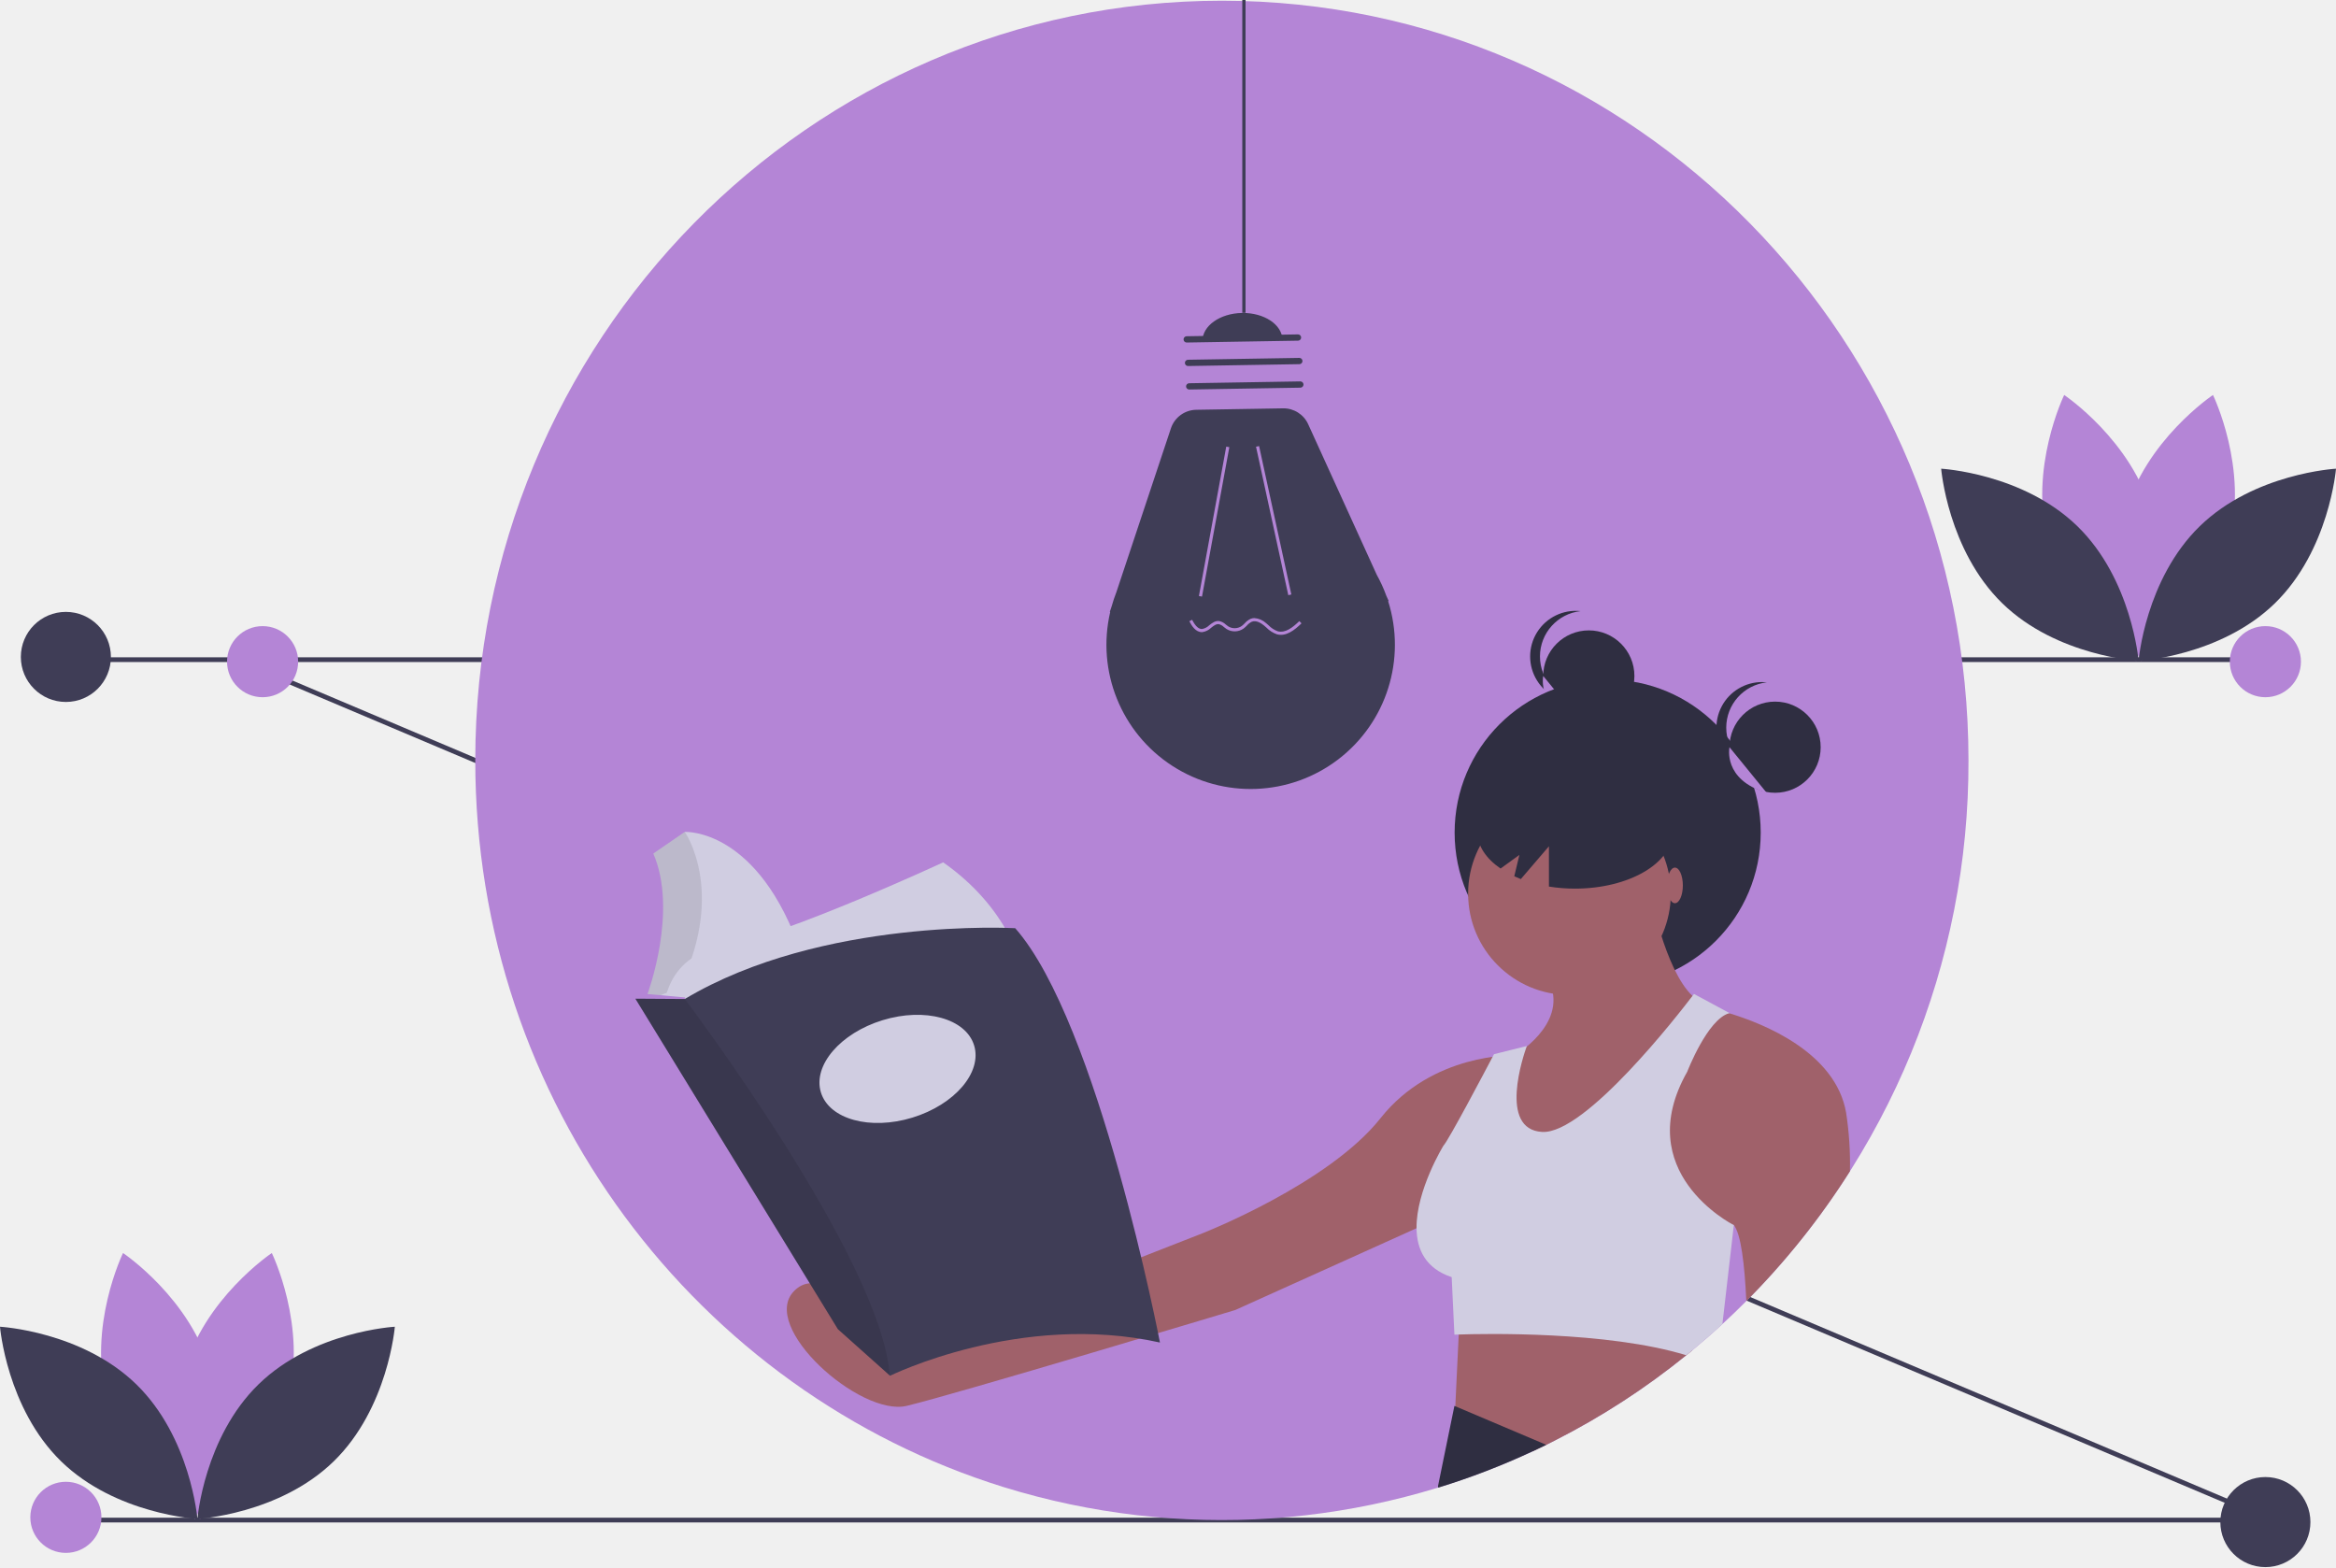
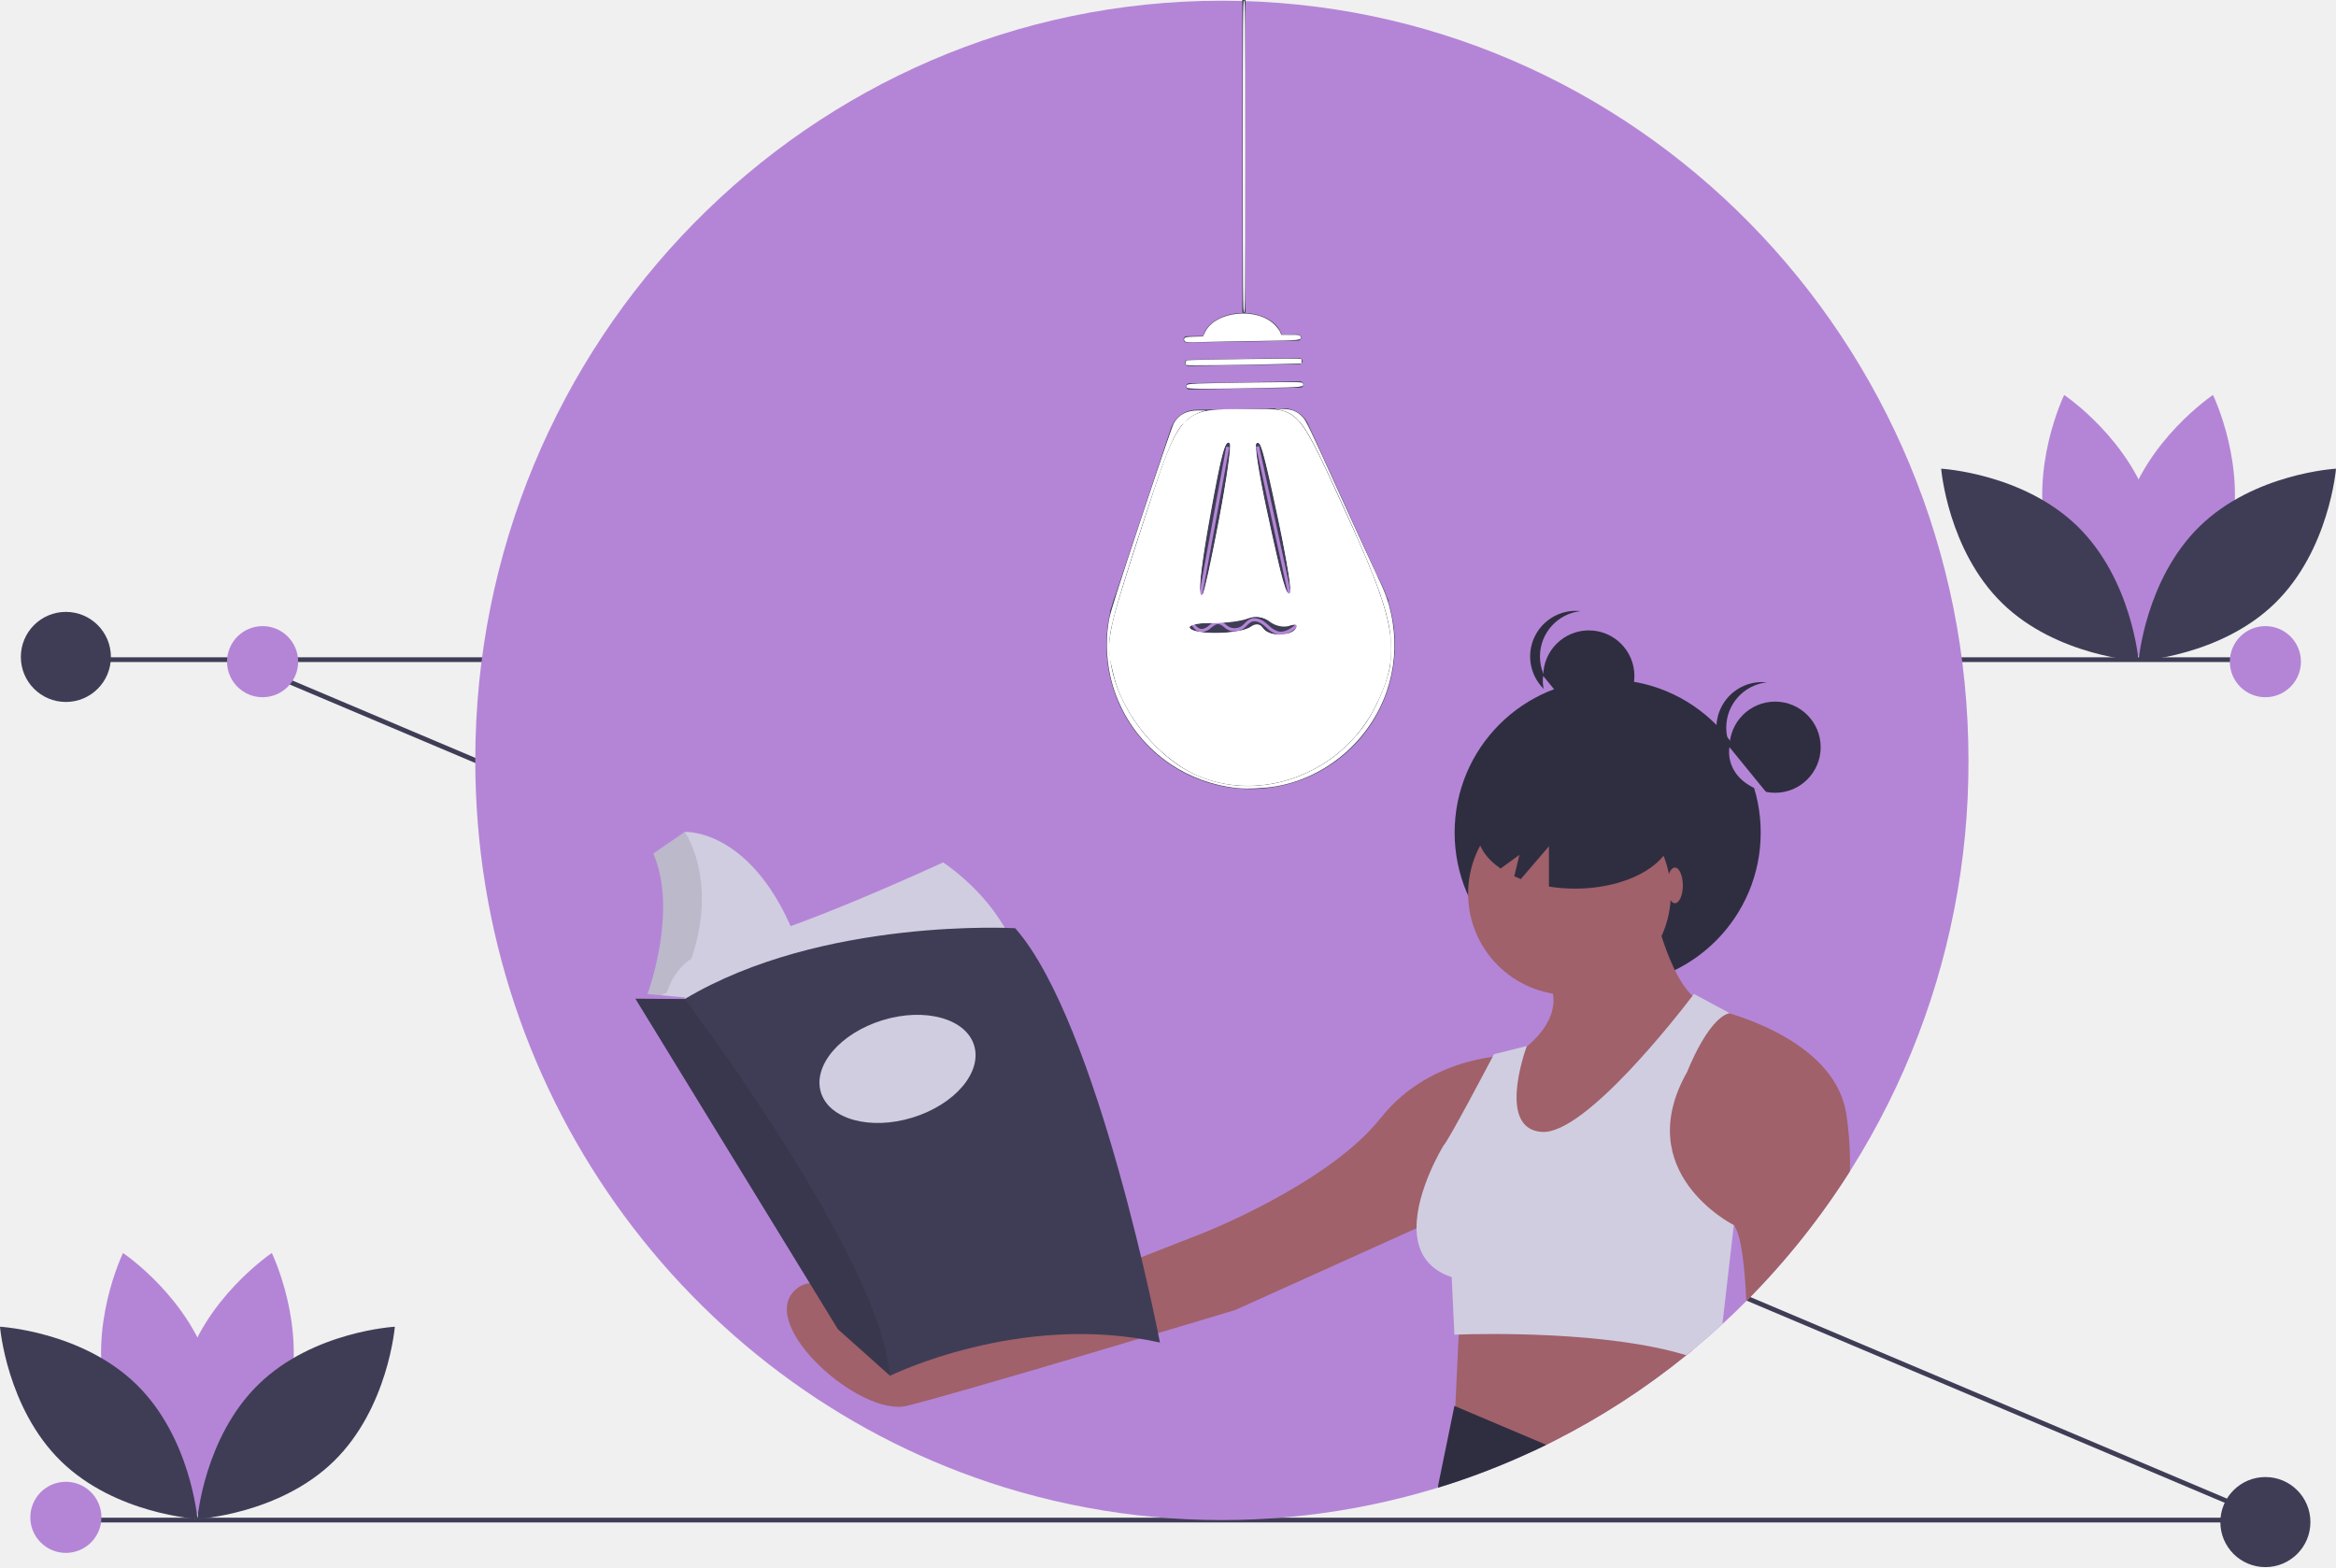
- <svg xmlns="http://www.w3.org/2000/svg" id="a0f4c522-d0e8-404b-95f8-59a6be9d5f61" data-name="Layer 1" width="985.587" height="661.152" viewBox="0 0 985.587 661.152">
-   <rect x="27.525" y="640.305" width="929" height="2" fill="#3f3d56" />
-   <rect x="634.231" y="123.652" width="2" height="929" transform="translate(-261.0931 815.3039) rotate(-67.07803)" fill="#3f3d56" />
-   <rect x="27.525" y="277.305" width="929" height="2" fill="#3f3d56" />
-   <path d="M937.731,449.652a322.068,322.068,0,0,1-93.73,228.11q-4.935,4.965-10.09,9.7-6.21,5.73-12.74,11.11c-.83.69-1.66,1.37-2.5,2.04a313.731,313.731,0,0,1-55.56,36.03c-1.17.59-2.34,1.18-3.52,1.76-1.87.92-3.76,1.82-5.65,2.7a311.18,311.18,0,0,1-223.25,15.15c-129.07-40.06-222.96-162.17-222.96-306.6,0-177.01,141.03-320.5,315-320.5S937.731,272.642,937.731,449.652Z" transform="translate(-107.2066 -128.8475)" fill="#b485d6" />
-   <path d="M692.866,382.419l.25-.01-.987-2.166a60.492,60.492,0,0,0-4.049-8.891L659.145,307.822a11.443,11.443,0,0,0-10.604-6.698l-36.644.61a11.443,11.443,0,0,0-10.666,7.826l-23.036,69.188a60.396,60.396,0,0,0-1.971,5.918l-.782,2.349.184-.007a60.852,60.852,0,1,0,117.24-4.589Z" transform="translate(-107.2066 -128.8475)" fill="#3f3d56" />
-   <rect x="587.42" y="348.245" width="64.08" height="1.323" transform="translate(57.5742 766.6238) rotate(-79.63351)" fill="#b485d6" />
-   <rect x="643.929" y="316.448" width="1.323" height="64.08" transform="translate(-166.5223 16.03118) rotate(-12.26435)" fill="#b485d6" />
-   <path d="M607.904,270.709l46.955-.782a1.323,1.323,0,0,1,.044,2.645l-46.955.782a1.323,1.323,0,1,1-.044-2.645Z" transform="translate(-107.2066 -128.8475)" fill="#3f3d56" />
-   <path d="M608.4,280.624l46.955-.782a1.323,1.323,0,1,1,.044,2.645l-46.955.782a1.323,1.323,0,0,1-.044-2.645Z" transform="translate(-107.2066 -128.8475)" fill="#3f3d56" />
-   <path d="M608.896,290.538l46.955-.782a1.323,1.323,0,0,1,.044,2.645l-46.955.782a1.323,1.323,0,0,1-.044-2.645Z" transform="translate(-107.2066 -128.8475)" fill="#3f3d56" />
-   <path d="M631.224,260.884c-9.314.155-16.778,5.472-16.671,11.875l33.728-.562C648.175,265.793,640.538,260.728,631.224,260.884Z" transform="translate(-107.2066 -128.8475)" fill="#3f3d56" />
-   <path d="M636.414,389.614a8.149,8.149,0,0,1,4.946,2.113c.348.289.691.592,1.035.896a10.33,10.33,0,0,0,3.897,2.55c3.232.882,6.422-1.674,9.115-4.29l.922.948c-2.961,2.877-6.509,5.675-10.386,4.618a11.464,11.464,0,0,1-4.425-2.835c-.333-.295-.666-.589-1.004-.869-1.105-.917-3.24-2.343-5.138-1.603a6.442,6.442,0,0,0-2.06,1.589,12.313,12.313,0,0,1-1.429,1.287,6.478,6.478,0,0,1-7.179.214,12.796,12.796,0,0,1-1.124-.842,4.688,4.688,0,0,0-2.124-1.209c-1.124-.158-2.146.645-3.228,1.493a6.84,6.84,0,0,1-3.743,1.86c-.048.002-.096.004-.144.005-2.636.044-4.308-2.593-5.342-4.597l1.176-.606c1.405,2.725,2.76,3.967,4.24,3.877a5.816,5.816,0,0,0,2.996-1.579c1.252-.982,2.548-1.998,4.227-1.763a5.721,5.721,0,0,1,2.774,1.491,11.655,11.655,0,0,0,1.006.757,5.198,5.198,0,0,0,5.685-.169,11.166,11.166,0,0,0,1.273-1.153,7.515,7.515,0,0,1,2.514-1.886A4.349,4.349,0,0,1,636.414,389.614Z" transform="translate(-107.2066 -128.8475)" fill="#b485d6" />
-   <rect x="524.134" width="1.375" height="131.982" fill="#3f3d56" />
-   <path d="M1047.627,357.518c-8.382,30.986-37.093,50.176-37.093,50.176s-15.121-31.047-6.738-62.033,37.093-50.176,37.093-50.176S1056.009,326.532,1047.627,357.518Z" transform="translate(-107.2066 -128.8475)" fill="#b485d6" />
-   <path d="M971.373,357.518c8.382,30.986,37.093,50.176,37.093,50.176s15.121-31.047,6.738-62.033-37.093-50.176-37.093-50.176S962.991,326.532,971.373,357.518Z" transform="translate(-107.2066 -128.8475)" fill="#b485d6" />
-   <path d="M983.69,350.859C1006.691,373.249,1009.5,407.668,1009.5,407.668s-34.482-1.883-57.483-24.273-25.81-56.81-25.81-56.81S960.689,328.468,983.69,350.859Z" transform="translate(-107.2066 -128.8475)" fill="#3f3d56" />
-   <path d="M1035.31,350.859C1012.309,373.249,1009.5,407.668,1009.5,407.668s34.482-1.883,57.483-24.273,25.81-56.81,25.81-56.81S1058.311,328.468,1035.31,350.859Z" transform="translate(-107.2066 -128.8475)" fill="#3f3d56" />
-   <path d="M228.627,719.518c-8.382,30.986-37.093,50.176-37.093,50.176s-15.121-31.047-6.738-62.033,37.093-50.176,37.093-50.176S237.009,688.532,228.627,719.518Z" transform="translate(-107.2066 -128.8475)" fill="#b485d6" />
-   <path d="M152.373,719.518c8.382,30.986,37.093,50.176,37.093,50.176s15.121-31.047,6.738-62.033-37.093-50.176-37.093-50.176S143.991,688.532,152.373,719.518Z" transform="translate(-107.2066 -128.8475)" fill="#b485d6" />
-   <path d="M164.69,712.859C187.691,735.249,190.5,769.668,190.5,769.668s-34.482-1.883-57.483-24.273-25.81-56.81-25.81-56.81S141.689,690.468,164.69,712.859Z" transform="translate(-107.2066 -128.8475)" fill="#3f3d56" />
-   <path d="M216.31,712.859C193.309,735.249,190.5,769.668,190.5,769.668s34.482-1.883,57.483-24.273,25.81-56.81,25.81-56.81S239.311,690.468,216.31,712.859Z" transform="translate(-107.2066 -128.8475)" fill="#3f3d56" />
-   <circle cx="670.342" cy="285.189" r="19.234" fill="#2f2e41" />
-   <path d="M756.94,405.793A19.234,19.234,0,0,1,774.114,386.672a19.234,19.234,0,1,0,0,38.241A19.234,19.234,0,0,1,756.94,405.793Z" transform="translate(-107.2066 -128.8475)" fill="#2f2e41" />
-   <path d="M758.314,414.036s-2.987,13.739,15.68,19.234Z" transform="translate(-107.2066 -128.8475)" fill="#b485d6" />
-   <circle cx="678.297" cy="351.265" r="64.573" fill="#2f2e41" />
-   <path d="M821.171,698.572c-.83.69-1.66,1.37-2.5,2.04a313.731,313.731,0,0,1-55.56,36.03c-1.17.59-2.34,1.18-3.52,1.76-1.87.92-3.76,1.82-5.65,2.7l-33.1-11.03.38-7.93v-.03l1.44-30.24.49-10.34Z" transform="translate(-107.2066 -128.8475)" fill="#a0616a" />
-   <path d="M759.591,738.402c-1.87.92-3.76,1.82-5.65,2.7a306.938,306.938,0,0,1-39.91,15.37,2.224,2.224,0,0,1-.12-.62l6.93-33.87.38.16Z" transform="translate(-107.2066 -128.8475)" fill="#2f2e41" />
-   <circle cx="662.178" cy="377.012" r="42.762" fill="#a0616a" />
-   <path d="M804.057,508.171s6.934,34.672,19.647,42.762l-70.499,83.212-26.582-25.426,19.647-34.672s21.959-12.713,15.024-30.049Z" transform="translate(-107.2066 -128.8475)" fill="#a0616a" />
-   <path d="M887.721,623.002a320.875,320.875,0,0,1-43.72,54.76c-.71-15.5-2.25-28.28-5.27-32.06a.031.031,0,0,1-.02-.01l-36.97-11.55s8.09-76.28,27.74-79.74c0,0,2.85.58,7.28,1.92,14.28,4.3,44.94,16.42,49.35,41.99A141.926,141.926,0,0,1,887.721,623.002Z" transform="translate(-107.2066 -128.8475)" fill="#a0616a" />
-   <path d="M746.271,574.047s-34.672-1.156-56.63,26.582-75.122,48.54-75.122,48.54L481.61,701.177s-24.27-42.762-39.295-27.737,27.737,53.163,47.385,48.54,138.687-40.45,138.687-40.45l94.769-42.762Z" transform="translate(-107.2066 -128.8475)" fill="#a0616a" />
-   <path d="M838.731,645.702l-4.82,41.76q-6.21,5.73-12.74,11.11c-.83.69-1.66,1.37-2.5,2.04-33.37-10.23-85.66-9.09-96.01-8.74-1.18.03-1.82.06-1.82.06l-1.15-24.27c-11.09-3.69-14.73-11.76-14.83-20.64-.17-16.1,11.36-34.84,11.36-34.84,2.07-2.07,17.54-31.4,20.74-37.48.37-.71.58-1.1.58-1.1l13.87-3.46s-.04.11-.12.31c-1.24,3.47-12.02,34.86,6.54,35.95,18.26,1.08,57.98-50.2,63.45-57.39.41-.54.63-.83.63-.83l15.03,8.09c-.06.02-.12.03-.18.05-9.18,2.55-17.68,24.66-17.68,24.66-23.97,42.24,18.58,64.18,19.63,64.71A.031.031,0,0,0,838.731,645.702Z" transform="translate(-107.2066 -128.8475)" fill="#d0cde1" />
-   <path d="M771.708,455.666c-22.763,0-41.217,10.764-41.217,24.043,0,5.941,3.709,11.371,9.832,15.566l7.935-5.749-2.158,9.007c.895.415,1.81.817,2.763,1.188l11.854-13.829v16.989a69.192,69.192,0,0,0,10.991.871c22.763,0,41.217-10.764,41.217-24.043S794.471,455.666,771.708,455.666Z" transform="translate(-107.2066 -128.8475)" fill="#2f2e41" />
-   <circle cx="748.931" cy="315.238" r="19.234" fill="#2f2e41" />
-   <path d="M835.53,435.842a19.234,19.234,0,0,1,17.174-19.121,19.429,19.429,0,0,0-2.061-.114,19.234,19.234,0,1,0,2.061,38.355A19.234,19.234,0,0,1,835.53,435.842Z" transform="translate(-107.2066 -128.8475)" fill="#2f2e41" />
-   <path d="M836.903,444.085s-2.987,13.739,15.68,19.234Z" transform="translate(-107.2066 -128.8475)" fill="#b485d6" />
-   <ellipse cx="706.674" cy="373.545" rx="3.339" ry="7.512" fill="#a0616a" />
-   <path d="M445.388,531.454l-50.677,12.278-.165.039-5.509,4.987-1.586,1.434-3.399-.616-6.017-1.088,4.193-14.152.786-26.994-2.883-16.511,15.986-11.007S427.305,477.991,445.388,531.454Z" transform="translate(-107.2066 -128.8475)" fill="#d0cde1" />
-   <path d="M394.711,543.732c-.687,1.465.752.498-.034,2.005l-7.338,2.359-3.286,1.481-6.017-1.088,4.193-14.152.786-26.994-2.883-16.511,15.986-11.007S413.276,504.125,394.711,543.732Z" transform="translate(-107.2066 -128.8475)" opacity="0.1" />
-   <path d="M505.141,492.667s-66.567,30.925-93.56,35.642-24.635,31.711-24.635,31.711L538.162,536.433S532.921,512.061,505.141,492.667Z" transform="translate(-107.2066 -128.8475)" fill="#d0cde1" />
-   <path d="M376.725,487.426s11.531,28.042-1.31,62.898l14.938,6.814,5.766-6.814.131-.655-15.855-1.441s13.104-35.118,2.359-59.491C382.752,488.736,380.394,483.495,376.725,487.426Z" transform="translate(-107.2066 -128.8475)" fill="#b485d6" />
-   <path d="M596.604,695.25C537.638,682.146,482.733,709.271,482.733,709.271l-.149-.134-21.865-19.522-85.436-139.423,20.835.131c57.918-34.594,139.423-29.876,139.423-29.876C570.659,560.282,596.604,695.25,596.604,695.25Z" transform="translate(-107.2066 -128.8475)" fill="#3f3d56" />
-   <path d="M482.584,709.137l-21.865-19.522-85.436-139.423,20.835.131S479.159,659.999,482.584,709.137Z" transform="translate(-107.2066 -128.8475)" opacity="0.1" />
-   <ellipse cx="485.878" cy="579.807" rx="33.807" ry="21.49" transform="translate(-255.8681 39.11836) rotate(-17.05185)" fill="#d0cde1" />
-   <circle cx="27.793" cy="277.152" r="19" fill="#3f3d56" />
-   <circle cx="955.793" cy="642.152" r="19" fill="#3f3d56" />
-   <circle cx="110.793" cy="279.152" r="15" fill="#b485d6" />
-   <circle cx="955.793" cy="279.152" r="15" fill="#b485d6" />
-   <circle cx="27.793" cy="640.152" r="15" fill="#b485d6" />
+ <svg xmlns="http://www.w3.org/2000/svg" id="a0f4c522-d0e8-404b-95f8-59a6be9d5f61" data-name="Layer 1" width="985.587" height="661.152" viewBox="0 0 985.587 661.152" version="1.1">
+   <defs id="defs105" />
+   <rect x="27.525" y="640.305" width="929" height="2" fill="#3f3d56" id="rect4" />
+   <rect x="634.231" y="123.652" width="2" height="929" transform="translate(-261.0931 815.3039) rotate(-67.07803)" fill="#3f3d56" id="rect6" />
+   <rect x="27.525" y="277.305" width="929" height="2" fill="#3f3d56" id="rect8" />
+   <path d="M937.731,449.652a322.068,322.068,0,0,1-93.73,228.11q-4.935,4.965-10.09,9.7-6.21,5.73-12.74,11.11c-.83.69-1.66,1.37-2.5,2.04a313.731,313.731,0,0,1-55.56,36.03c-1.17.59-2.34,1.18-3.52,1.76-1.87.92-3.76,1.82-5.65,2.7a311.18,311.18,0,0,1-223.25,15.15c-129.07-40.06-222.96-162.17-222.96-306.6,0-177.01,141.03-320.5,315-320.5S937.731,272.642,937.731,449.652Z" transform="translate(-107.2066 -128.8475)" fill="#b485d6" id="path10" />
+   <path d="M692.866,382.419l.25-.01-.987-2.166a60.492,60.492,0,0,0-4.049-8.891L659.145,307.822a11.443,11.443,0,0,0-10.604-6.698l-36.644.61a11.443,11.443,0,0,0-10.666,7.826l-23.036,69.188a60.396,60.396,0,0,0-1.971,5.918l-.782,2.349.184-.007a60.852,60.852,0,1,0,117.24-4.589Z" transform="translate(-107.2066 -128.8475)" fill="#3f3d56" id="path12" />
+   <rect x="587.42" y="348.245" width="64.08" height="1.323" transform="translate(57.5742 766.6238) rotate(-79.63351)" fill="#b485d6" id="rect14" />
+   <rect x="643.929" y="316.448" width="1.323" height="64.08" transform="translate(-166.5223 16.03118) rotate(-12.26435)" fill="#b485d6" id="rect16" />
+   <path d="M607.904,270.709l46.955-.782a1.323,1.323,0,0,1,.044,2.645l-46.955.782a1.323,1.323,0,1,1-.044-2.645Z" transform="translate(-107.2066 -128.8475)" fill="#3f3d56" id="path18" />
+   <path d="M608.4,280.624l46.955-.782a1.323,1.323,0,1,1,.044,2.645l-46.955.782a1.323,1.323,0,0,1-.044-2.645Z" transform="translate(-107.2066 -128.8475)" fill="#3f3d56" id="path20" />
+   <path d="M608.896,290.538l46.955-.782a1.323,1.323,0,0,1,.044,2.645l-46.955.782a1.323,1.323,0,0,1-.044-2.645Z" transform="translate(-107.2066 -128.8475)" fill="#3f3d56" id="path22" />
+   <path d="M631.224,260.884c-9.314.155-16.778,5.472-16.671,11.875l33.728-.562C648.175,265.793,640.538,260.728,631.224,260.884Z" transform="translate(-107.2066 -128.8475)" fill="#3f3d56" id="path24" />
+   <path d="M636.414,389.614a8.149,8.149,0,0,1,4.946,2.113c.348.289.691.592,1.035.896a10.33,10.33,0,0,0,3.897,2.55c3.232.882,6.422-1.674,9.115-4.29l.922.948c-2.961,2.877-6.509,5.675-10.386,4.618a11.464,11.464,0,0,1-4.425-2.835c-.333-.295-.666-.589-1.004-.869-1.105-.917-3.24-2.343-5.138-1.603a6.442,6.442,0,0,0-2.06,1.589,12.313,12.313,0,0,1-1.429,1.287,6.478,6.478,0,0,1-7.179.214,12.796,12.796,0,0,1-1.124-.842,4.688,4.688,0,0,0-2.124-1.209c-1.124-.158-2.146.645-3.228,1.493a6.84,6.84,0,0,1-3.743,1.86c-.048.002-.096.004-.144.005-2.636.044-4.308-2.593-5.342-4.597l1.176-.606c1.405,2.725,2.76,3.967,4.24,3.877a5.816,5.816,0,0,0,2.996-1.579c1.252-.982,2.548-1.998,4.227-1.763a5.721,5.721,0,0,1,2.774,1.491,11.655,11.655,0,0,0,1.006.757,5.198,5.198,0,0,0,5.685-.169,11.166,11.166,0,0,0,1.273-1.153,7.515,7.515,0,0,1,2.514-1.886A4.349,4.349,0,0,1,636.414,389.614Z" transform="translate(-107.2066 -128.8475)" fill="#b485d6" id="path26" />
+   <rect x="524.134" width="1.375" height="131.982" fill="#3f3d56" id="rect28" />
+   <path d="M1047.627,357.518c-8.382,30.986-37.093,50.176-37.093,50.176s-15.121-31.047-6.738-62.033,37.093-50.176,37.093-50.176S1056.009,326.532,1047.627,357.518Z" transform="translate(-107.2066 -128.8475)" fill="#b485d6" id="path30" />
+   <path d="M971.373,357.518c8.382,30.986,37.093,50.176,37.093,50.176s15.121-31.047,6.738-62.033-37.093-50.176-37.093-50.176S962.991,326.532,971.373,357.518Z" transform="translate(-107.2066 -128.8475)" fill="#b485d6" id="path32" />
+   <path d="M983.69,350.859C1006.691,373.249,1009.5,407.668,1009.5,407.668s-34.482-1.883-57.483-24.273-25.81-56.81-25.81-56.81S960.689,328.468,983.69,350.859Z" transform="translate(-107.2066 -128.8475)" fill="#3f3d56" id="path34" />
+   <path d="M1035.31,350.859C1012.309,373.249,1009.5,407.668,1009.5,407.668s34.482-1.883,57.483-24.273,25.81-56.81,25.81-56.81S1058.311,328.468,1035.31,350.859Z" transform="translate(-107.2066 -128.8475)" fill="#3f3d56" id="path36" />
+   <path d="M228.627,719.518c-8.382,30.986-37.093,50.176-37.093,50.176s-15.121-31.047-6.738-62.033,37.093-50.176,37.093-50.176S237.009,688.532,228.627,719.518Z" transform="translate(-107.2066 -128.8475)" fill="#b485d6" id="path38" />
+   <path d="M152.373,719.518c8.382,30.986,37.093,50.176,37.093,50.176s15.121-31.047,6.738-62.033-37.093-50.176-37.093-50.176S143.991,688.532,152.373,719.518Z" transform="translate(-107.2066 -128.8475)" fill="#b485d6" id="path40" />
+   <path d="M164.69,712.859C187.691,735.249,190.5,769.668,190.5,769.668s-34.482-1.883-57.483-24.273-25.81-56.81-25.81-56.81S141.689,690.468,164.69,712.859Z" transform="translate(-107.2066 -128.8475)" fill="#3f3d56" id="path42" />
+   <path d="M216.31,712.859C193.309,735.249,190.5,769.668,190.5,769.668s34.482-1.883,57.483-24.273,25.81-56.81,25.81-56.81S239.311,690.468,216.31,712.859Z" transform="translate(-107.2066 -128.8475)" fill="#3f3d56" id="path44" />
+   <circle cx="670.342" cy="285.189" r="19.234" fill="#2f2e41" id="circle46" />
+   <path d="M756.94,405.793A19.234,19.234,0,0,1,774.114,386.672a19.234,19.234,0,1,0,0,38.241A19.234,19.234,0,0,1,756.94,405.793Z" transform="translate(-107.2066 -128.8475)" fill="#2f2e41" id="path48" />
+   <path d="M758.314,414.036s-2.987,13.739,15.68,19.234Z" transform="translate(-107.2066 -128.8475)" fill="#b485d6" id="path50" />
+   <circle cx="678.297" cy="351.265" r="64.573" fill="#2f2e41" id="circle52" />
+   <path d="M821.171,698.572c-.83.69-1.66,1.37-2.5,2.04a313.731,313.731,0,0,1-55.56,36.03c-1.17.59-2.34,1.18-3.52,1.76-1.87.92-3.76,1.82-5.65,2.7l-33.1-11.03.38-7.93v-.03l1.44-30.24.49-10.34Z" transform="translate(-107.2066 -128.8475)" fill="#a0616a" id="path54" />
+   <path d="M759.591,738.402c-1.87.92-3.76,1.82-5.65,2.7a306.938,306.938,0,0,1-39.91,15.37,2.224,2.224,0,0,1-.12-.62l6.93-33.87.38.16Z" transform="translate(-107.2066 -128.8475)" fill="#2f2e41" id="path56" />
+   <circle cx="662.178" cy="377.012" r="42.762" fill="#a0616a" id="circle58" />
+   <path d="M804.057,508.171s6.934,34.672,19.647,42.762l-70.499,83.212-26.582-25.426,19.647-34.672s21.959-12.713,15.024-30.049Z" transform="translate(-107.2066 -128.8475)" fill="#a0616a" id="path60" />
+   <path d="M887.721,623.002a320.875,320.875,0,0,1-43.72,54.76c-.71-15.5-2.25-28.28-5.27-32.06a.031.031,0,0,1-.02-.01l-36.97-11.55s8.09-76.28,27.74-79.74c0,0,2.85.58,7.28,1.92,14.28,4.3,44.94,16.42,49.35,41.99A141.926,141.926,0,0,1,887.721,623.002Z" transform="translate(-107.2066 -128.8475)" fill="#a0616a" id="path62" />
+   <path d="M746.271,574.047s-34.672-1.156-56.63,26.582-75.122,48.54-75.122,48.54L481.61,701.177s-24.27-42.762-39.295-27.737,27.737,53.163,47.385,48.54,138.687-40.45,138.687-40.45l94.769-42.762Z" transform="translate(-107.2066 -128.8475)" fill="#a0616a" id="path64" />
+   <path d="M838.731,645.702l-4.82,41.76q-6.21,5.73-12.74,11.11c-.83.69-1.66,1.37-2.5,2.04-33.37-10.23-85.66-9.09-96.01-8.74-1.18.03-1.82.06-1.82.06l-1.15-24.27c-11.09-3.69-14.73-11.76-14.83-20.64-.17-16.1,11.36-34.84,11.36-34.84,2.07-2.07,17.54-31.4,20.74-37.48.37-.71.58-1.1.58-1.1l13.87-3.46s-.04.11-.12.31c-1.24,3.47-12.02,34.86,6.54,35.95,18.26,1.08,57.98-50.2,63.45-57.39.41-.54.63-.83.63-.83l15.03,8.09c-.06.02-.12.03-.18.05-9.18,2.55-17.68,24.66-17.68,24.66-23.97,42.24,18.58,64.18,19.63,64.71A.031.031,0,0,0,838.731,645.702Z" transform="translate(-107.2066 -128.8475)" fill="#d0cde1" id="path66" />
+   <path d="M771.708,455.666c-22.763,0-41.217,10.764-41.217,24.043,0,5.941,3.709,11.371,9.832,15.566l7.935-5.749-2.158,9.007c.895.415,1.81.817,2.763,1.188l11.854-13.829v16.989a69.192,69.192,0,0,0,10.991.871c22.763,0,41.217-10.764,41.217-24.043S794.471,455.666,771.708,455.666Z" transform="translate(-107.2066 -128.8475)" fill="#2f2e41" id="path68" />
+   <circle cx="748.931" cy="315.238" r="19.234" fill="#2f2e41" id="circle70" />
+   <path d="M835.53,435.842a19.234,19.234,0,0,1,17.174-19.121,19.429,19.429,0,0,0-2.061-.114,19.234,19.234,0,1,0,2.061,38.355A19.234,19.234,0,0,1,835.53,435.842Z" transform="translate(-107.2066 -128.8475)" fill="#2f2e41" id="path72" />
+   <path d="M836.903,444.085s-2.987,13.739,15.68,19.234Z" transform="translate(-107.2066 -128.8475)" fill="#b485d6" id="path74" />
+   <ellipse cx="706.674" cy="373.545" rx="3.339" ry="7.512" fill="#a0616a" id="ellipse76" />
+   <path d="M445.388,531.454l-50.677,12.278-.165.039-5.509,4.987-1.586,1.434-3.399-.616-6.017-1.088,4.193-14.152.786-26.994-2.883-16.511,15.986-11.007S427.305,477.991,445.388,531.454Z" transform="translate(-107.2066 -128.8475)" fill="#d0cde1" id="path78" />
+   <path d="M394.711,543.732c-.687,1.465.752.498-.034,2.005l-7.338,2.359-3.286,1.481-6.017-1.088,4.193-14.152.786-26.994-2.883-16.511,15.986-11.007S413.276,504.125,394.711,543.732Z" transform="translate(-107.2066 -128.8475)" opacity="0.1" id="path80" />
+   <path d="M505.141,492.667s-66.567,30.925-93.56,35.642-24.635,31.711-24.635,31.711L538.162,536.433S532.921,512.061,505.141,492.667Z" transform="translate(-107.2066 -128.8475)" fill="#d0cde1" id="path82" />
+   <path d="M376.725,487.426s11.531,28.042-1.31,62.898l14.938,6.814,5.766-6.814.131-.655-15.855-1.441s13.104-35.118,2.359-59.491C382.752,488.736,380.394,483.495,376.725,487.426Z" transform="translate(-107.2066 -128.8475)" fill="#b485d6" id="path84" />
+   <path d="M596.604,695.25C537.638,682.146,482.733,709.271,482.733,709.271l-.149-.134-21.865-19.522-85.436-139.423,20.835.131c57.918-34.594,139.423-29.876,139.423-29.876C570.659,560.282,596.604,695.25,596.604,695.25Z" transform="translate(-107.2066 -128.8475)" fill="#3f3d56" id="path86" />
+   <path d="M482.584,709.137l-21.865-19.522-85.436-139.423,20.835.131S479.159,659.999,482.584,709.137Z" transform="translate(-107.2066 -128.8475)" opacity="0.1" id="path88" />
+   <ellipse cx="485.878" cy="579.807" rx="33.807" ry="21.49" transform="translate(-255.8681 39.11836) rotate(-17.05185)" fill="#d0cde1" id="ellipse90" />
+   <circle cx="27.793" cy="277.152" r="19" fill="#3f3d56" id="circle92" />
+   <circle cx="955.793" cy="642.152" r="19" fill="#3f3d56" id="circle94" />
+   <circle cx="110.793" cy="279.152" r="15" fill="#b485d6" id="circle96" />
+   <circle cx="955.793" cy="279.152" r="15" fill="#b485d6" id="circle98" />
+   <circle cx="27.793" cy="640.152" r="15" fill="#b485d6" id="circle100" />
+   <path style="fill:#ffffff;fill-opacity:1;stroke-width:2.801" d="m 507.641,328.205 c -16.823,-6.195 -33.416,-25.216 -37.748,-43.272 -3.531,-14.719 -3.366,-15.606 11.421,-61.161 16.993,-52.351 15.959,-51.201 46.055,-51.201 21.396,0 19.497,-2.142 42.233,47.648 19.991,43.776 21.666,56.434 10.38,78.406 -13.633,26.541 -45.362,39.515 -72.342,29.58 z m 20.061,-63.77 c 1.955,-1.495 3.977,-1.316 5.068,0.45 2.298,3.718 11.807,3.832 14.072,0.168 0.984,-1.593 -0.151,-2.055 -2.672,-1.087 -2.411,0.925 -6.242,0.139 -8.514,-1.746 -2.379,-1.975 -6.225,-2.536 -9.069,-1.323 -2.716,1.158 -9.675,2.036 -15.463,1.95 -5.789,-0.085 -9.889,0.875 -9.111,2.133 1.876,3.035 21.555,2.617 25.69,-0.545 z m -13.345,-45.45 c 3.191,-16.845 5.22,-31.208 4.511,-31.918 -1.898,-1.898 -3.451,3.828 -8.282,30.547 -4.306,23.812 -5.422,35.418 -3.188,33.166 0.637,-0.642 3.769,-14.95 6.959,-31.795 z m 25.365,2.309 c -6.795,-32.033 -7.921,-35.997 -9.717,-34.201 -0.724,0.724 1.245,13.196 4.375,27.716 6.724,31.185 8.378,37.04 10.006,35.412 0.668,-0.668 -1.43,-13.685 -4.663,-28.926 z" id="path914" />
+   <path style="fill:#ffffff;fill-opacity:1;stroke-width:0.35" d="m 499.873,143.905 c -0.365,-0.439 -0.4,-0.756 -0.131,-1.183 0.298,-0.474 1.069,-0.602 4.098,-0.683 l 3.731,-0.099 0.776,-1.651 c 4.287,-9.127 22.193,-10.939 29.697,-3.005 0.974,1.03 1.937,2.347 2.139,2.926 l 0.367,1.053 h 3.969 c 3.768,0 3.982,0.039 4.211,0.761 0.486,1.532 0.031,1.58 -17.441,1.82 -9.1,0.125 -19.78,0.325 -23.732,0.444 -6.518,0.197 -7.232,0.161 -7.684,-0.383 z" id="path916" />
+   <path style="fill:#ffffff;fill-opacity:1;stroke-width:0.35" d="m 524.373,65.973 c 0,-58.287 0.06,-65.835 0.525,-65.835 0.465,0 0.525,7.548 0.525,65.835 0,58.287 -0.06,65.835 -0.525,65.835 -0.465,0 -0.525,-7.548 -0.525,-65.835 z" id="path918" />
+   <path style="fill:#ffffff;fill-opacity:1;stroke-width:0.35" d="m 500.473,154.018 c -0.593,-0.598 -0.262,-1.886 0.525,-2.041 1.215,-0.24 47.219,-0.874 47.781,-0.659 0.296,0.114 0.453,0.56 0.389,1.108 l -0.106,0.918 -8.054,0.215 c -16.705,0.446 -40.281,0.713 -40.534,0.458 z" id="path920" />
+   <path style="fill:#ffffff;fill-opacity:1;stroke-width:0.35" d="m 500.687,163.5 c -0.494,-1.287 0.045,-1.469 5.008,-1.695 2.665,-0.122 13.605,-0.325 24.311,-0.452 18.634,-0.221 19.476,-0.204 19.711,0.408 0.593,1.547 0.179,1.594 -16.801,1.925 -25.033,0.488 -31.987,0.448 -32.23,-0.185 z" id="path922" />
+   <path style="fill:#ffffff;fill-opacity:1;stroke-width:0.35" d="m 521.922,332.458 c -10.065,-1.05 -19.821,-4.566 -28.068,-10.114 -20.007,-13.46 -30.147,-37.432 -25.878,-61.181 0.516,-2.868 3.851,-13.335 13.463,-42.25 7.028,-21.14 13.216,-39.241 13.751,-40.224 2.029,-3.729 5.557,-5.579 10.539,-5.528 l 3.06,0.031 -1.607,0.443 c -2.713,0.749 -5.861,2.655 -7.695,4.662 -4.036,4.416 -6.916,11.013 -13.644,31.252 -10.395,31.269 -15.473,47.776 -17.022,55.33 -0.788,3.843 -0.877,4.976 -0.731,9.28 0.48,14.107 7.691,29.067 19.764,41.003 7.917,7.828 15.763,12.402 25.487,14.859 23.301,5.889 49.246,-4.527 63.259,-25.396 4.182,-6.228 8.537,-16.346 9.798,-22.762 0.301,-1.533 0.473,-4.681 0.459,-8.404 -0.019,-5.052 -0.164,-6.622 -0.955,-10.371 -2.245,-10.629 -6.774,-22.342 -19.077,-49.336 -12.183,-26.73 -15.447,-32.876 -19.665,-37.028 -2.122,-2.089 -3.957,-3.068 -7.084,-3.779 l -2.222,-0.505 3.327,0.096 c 3.973,0.115 5.96,0.914 8.404,3.382 1.43,1.444 2.883,4.469 15.733,32.757 7.786,17.142 14.929,32.725 15.873,34.629 3.568,7.197 5.309,12.438 6.355,19.127 1.566,10.011 0.728,19.909 -2.473,29.217 -7.153,20.799 -25.453,36.457 -46.894,40.122 -4.712,0.805 -12.131,1.12 -16.259,0.689 z" id="path924" />
+   <path style="fill:#ffffff;fill-opacity:1;stroke-width:0.35" d="m 519.095,331.929 c -20.677,-3.223 -38.476,-16.724 -46.695,-35.418 -3.375,-7.677 -4.779,-14.138 -5.008,-23.053 -0.283,-11.024 -0.486,-10.249 14.593,-55.505 13.446,-40.354 13.066,-39.319 15.245,-41.509 2.02,-2.031 4.365,-2.965 7.444,-2.965 h 1.933 l -2.417,1.209 c -1.329,0.665 -2.887,1.723 -3.461,2.35 l -1.044,1.141 1.226,-0.952 c 1.99,-1.546 5.178,-3.064 7.661,-3.647 3.051,-0.716 27.209,-1.082 30.75,-0.465 4.821,0.84 8.372,3.664 12.015,9.558 3.12,5.046 11.441,22.538 21.449,45.085 6.687,15.066 10.809,26.408 12.742,35.06 0.88,3.937 0.968,4.964 0.959,11.164 -0.009,6.333 -0.079,7.083 -0.966,10.331 -2.614,9.573 -8.043,19.71 -14.285,26.675 -16.006,17.858 -40.955,24.821 -62.365,17.406 -11.427,-3.958 -22.826,-13.467 -30.803,-25.696 -4.405,-6.754 -6.886,-12.652 -8.686,-20.653 -1.041,-4.625 -1.427,-4.689 -0.491,-0.08 3.845,18.929 19.361,38.213 36.687,45.594 18.517,7.888 41.149,4.421 58.177,-8.912 3.288,-2.575 8.751,-8.144 11.177,-11.396 5.504,-7.377 10.914,-19.853 11.838,-27.298 0.598,-4.826 0.178,-12.768 -0.938,-17.701 -1.921,-8.496 -5.925,-19.484 -12.606,-34.596 -1.685,-3.812 -2.994,-7.001 -2.909,-7.087 0.188,-0.188 11.403,23.979 13.492,29.074 6.399,15.604 5.647,33.819 -2.034,49.236 -6.702,13.452 -18.668,24.296 -32.842,29.763 -8.566,3.304 -20.969,4.67 -29.839,3.288 z m -50.851,-57.157 c -0.08,-0.53 -0.146,-0.096 -0.146,0.963 0,1.059 0.066,1.493 0.146,0.963 0.08,-0.53 0.08,-1.396 0,-1.926 z m 1.503,-12.589 c 1.806,-7.56 7.084,-24.481 16.089,-51.583 6.541,-19.685 9.089,-25.925 12.275,-30.065 1.658,-2.154 1.681,-2.856 0.029,-0.857 -3.159,3.821 -6.553,12.208 -13.929,34.424 -12.273,36.963 -16.286,50.971 -16.17,56.435 0.047,2.203 0.05,2.196 0.341,-0.825 0.162,-1.675 0.776,-5.063 1.365,-7.529 z m 74.582,4.913 c 1.662,-0.68 2.806,-1.823 2.806,-2.804 0,-0.959 -0.539,-1.02 -3.546,-0.399 -2.677,0.553 -5.046,0.001 -7.856,-1.83 -2.477,-1.614 -5.281,-2.29 -7.382,-1.781 -0.744,0.18 -2.54,0.643 -3.991,1.028 -3.258,0.864 -9.015,1.464 -14.144,1.476 -4.12,0.009 -6.515,0.395 -7.848,1.264 -0.78,0.509 -0.79,0.563 -0.21,1.204 1.379,1.523 8.169,2.303 15.035,1.726 5.323,-0.447 7.953,-1.06 10.709,-2.494 2.376,-1.237 3.286,-1.126 4.847,0.59 1.331,1.462 2.796,2.242 4.896,2.607 1.993,0.346 5.063,0.076 6.683,-0.587 z M 507.489,250.784 c 1.352,-1.643 9.38,-42.609 11.097,-56.632 0.682,-5.572 0.687,-7.231 0.02,-7.487 -1.722,-0.661 -3.195,4.36 -6.663,22.71 -5.44,28.779 -7.15,44.686 -4.454,41.41 z m 36.939,-2.901 c -0.255,-7.644 -10.303,-55.747 -12.554,-60.1 -0.389,-0.752 -0.749,-1.009 -1.305,-0.929 -0.714,0.102 -0.762,0.277 -0.688,2.515 0.161,4.862 2.317,16.426 6.951,37.282 4.164,18.744 5.749,24.067 7.084,23.793 0.498,-0.102 0.58,-0.51 0.511,-2.561 z" id="path926" />
</svg>
